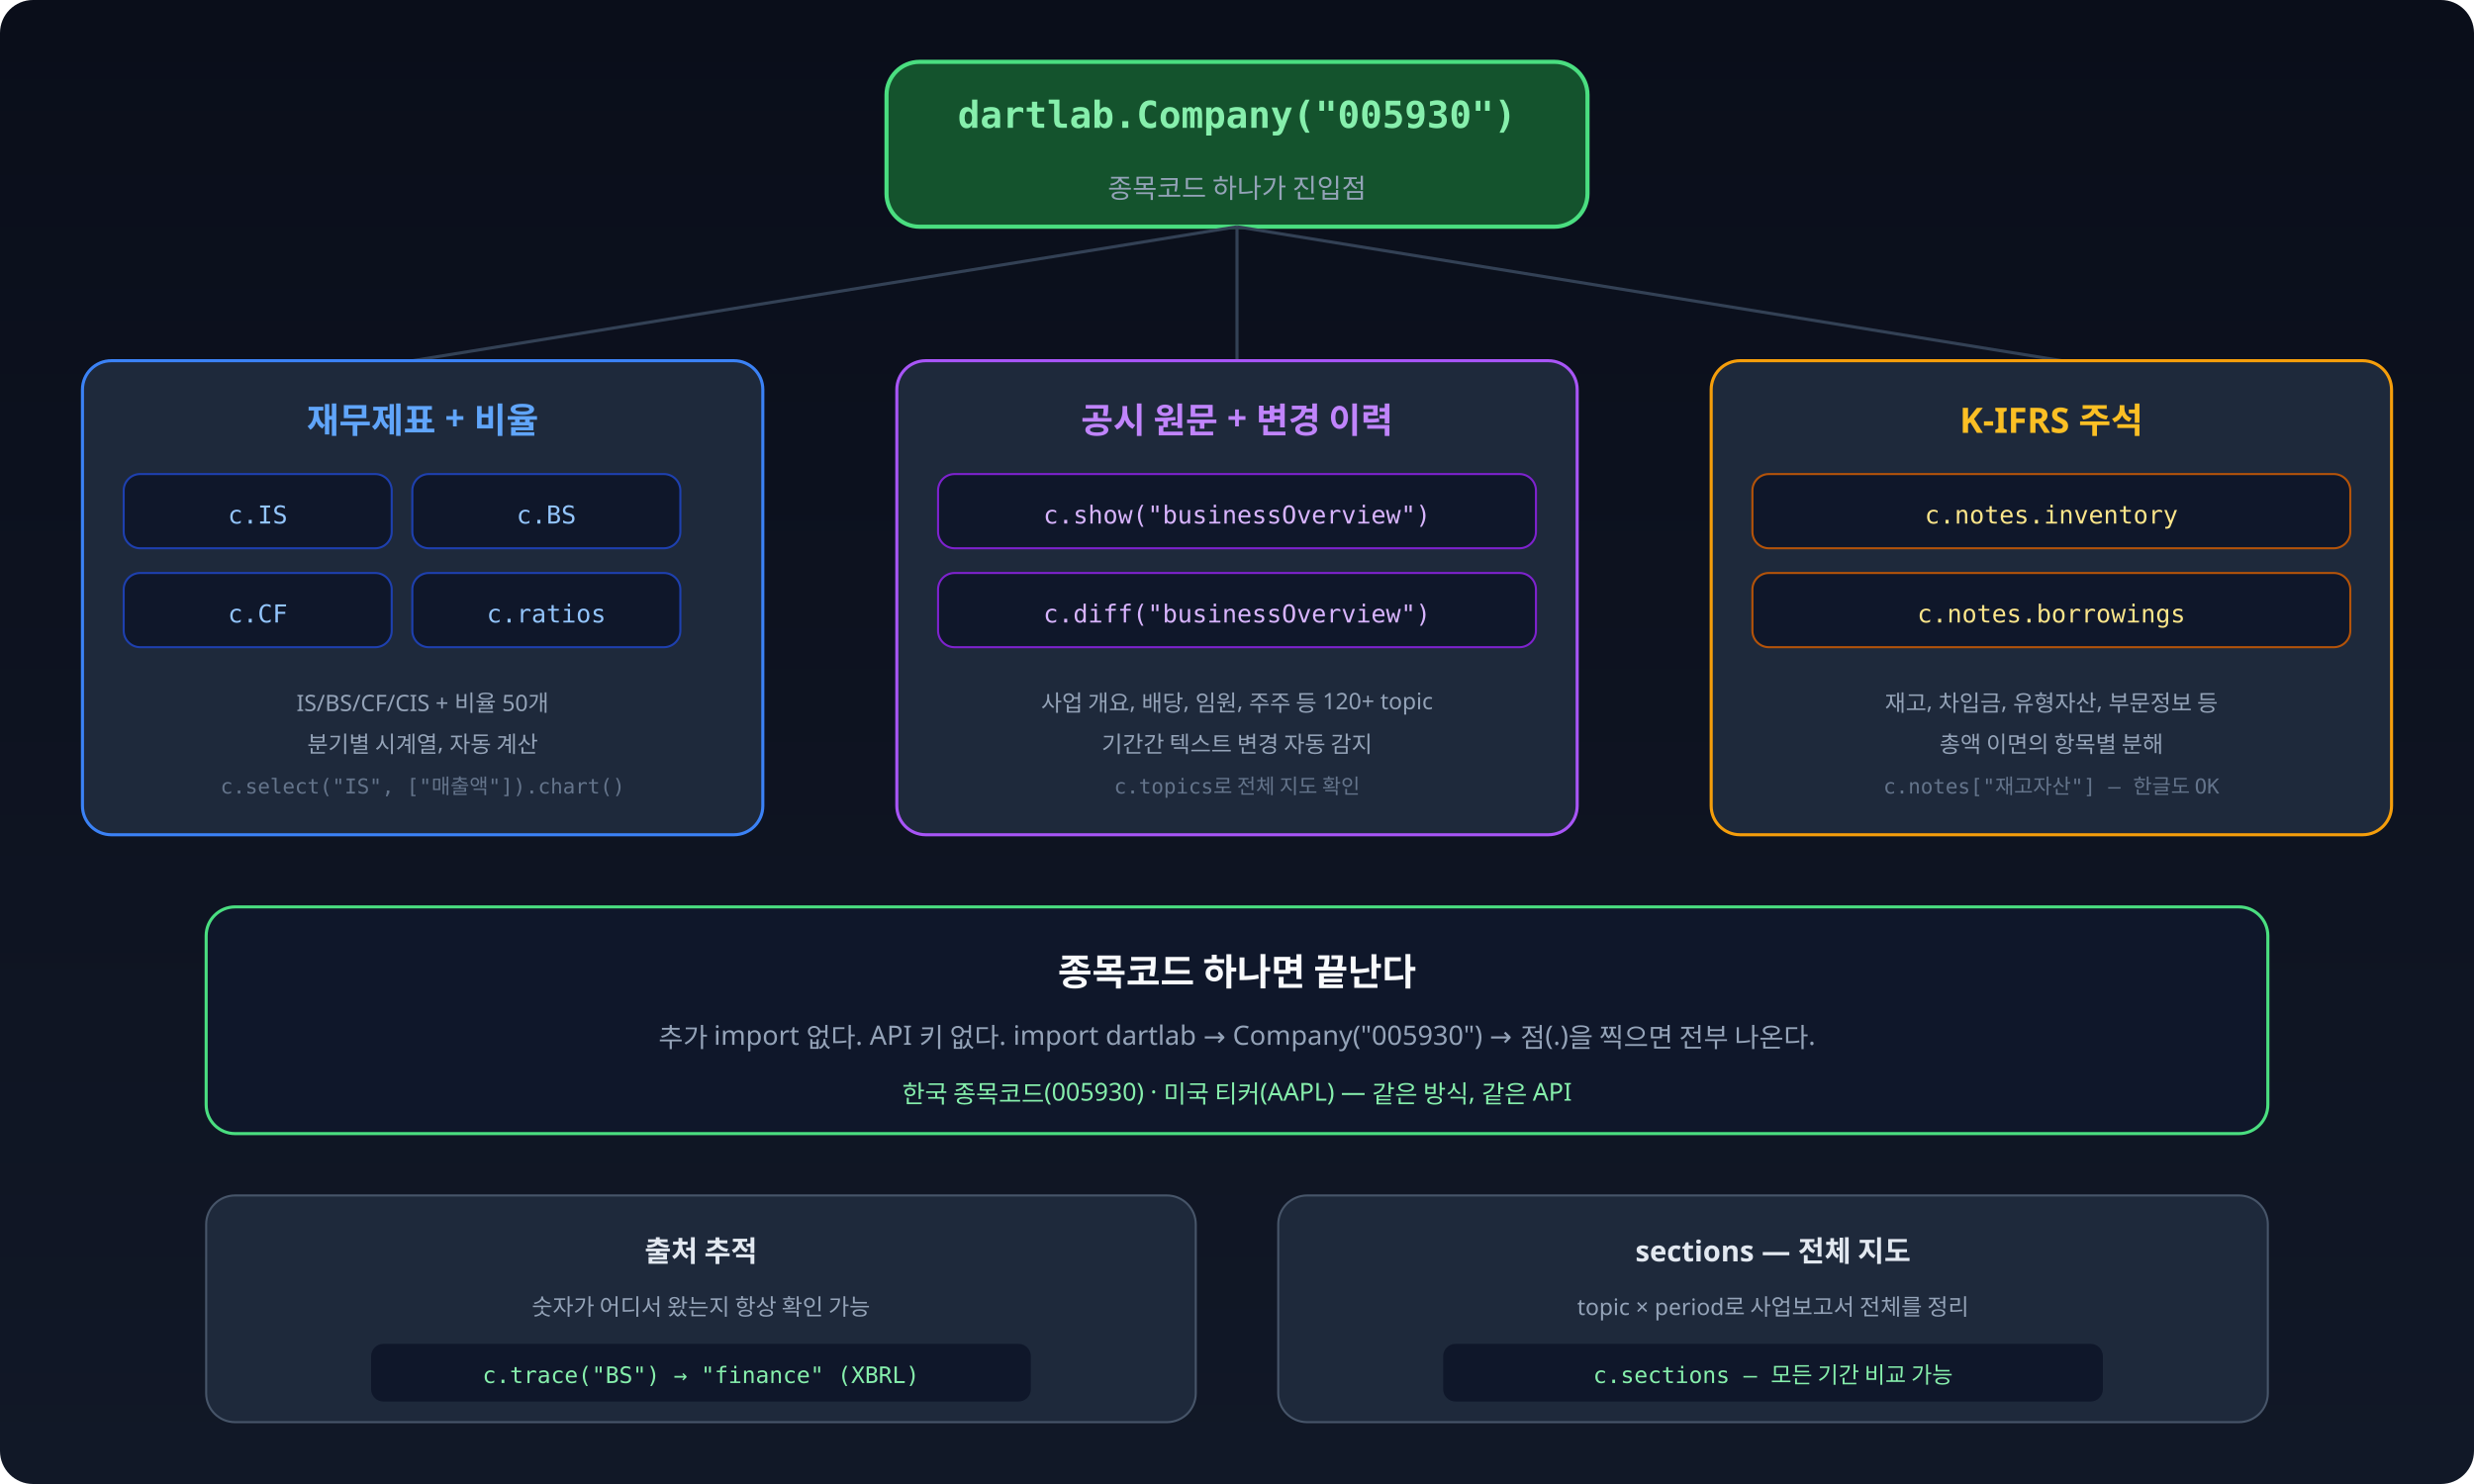
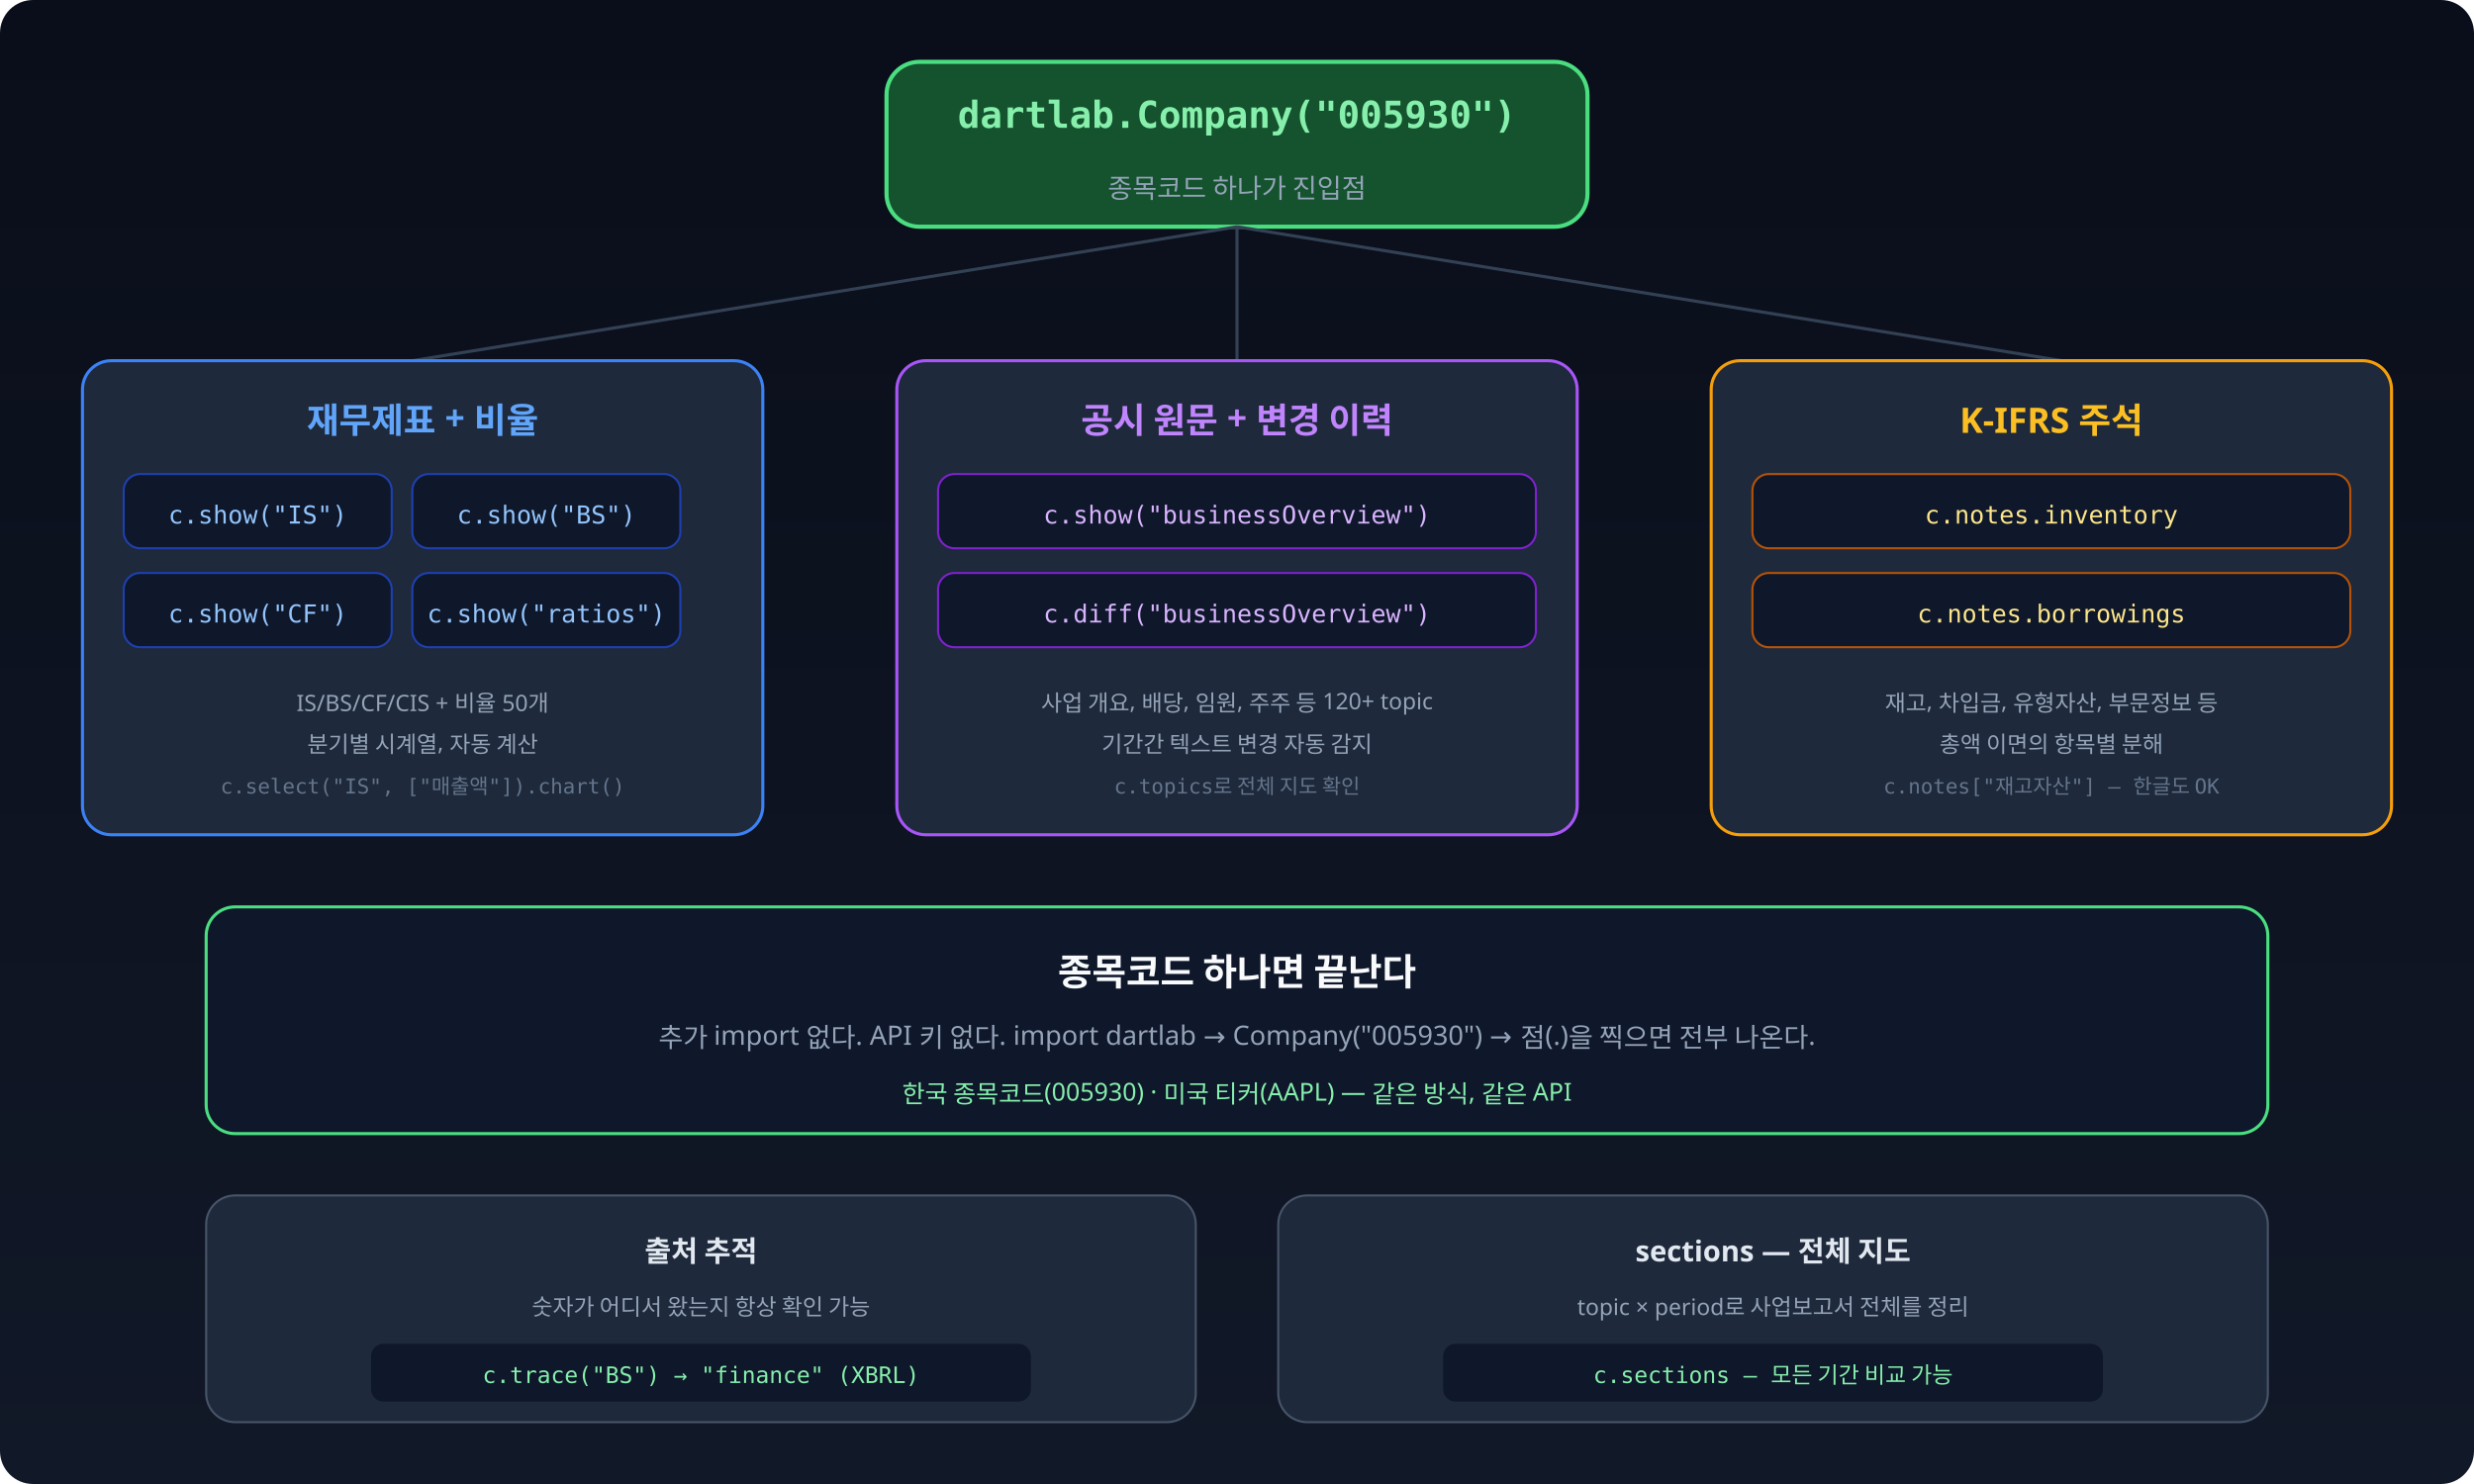
<svg xmlns="http://www.w3.org/2000/svg" viewBox="0 0 1200 720">
  <defs>
    <linearGradient id="bg130a" x1="0" y1="0" x2="0" y2="1">
      <stop offset="0%" stop-color="#0a0e1a" />
      <stop offset="100%" stop-color="#111827" />
    </linearGradient>
  </defs>
  <rect width="1200" height="720" fill="url(#bg130a)" rx="16" />
  <rect x="430" y="30" width="340" height="80" rx="16" fill="#14532d" stroke="#4ade80" stroke-width="2" />
  <text x="600" y="62" text-anchor="middle" fill="#86efac" font-family="monospace" font-size="18" font-weight="700">dartlab.Company("005930")</text>
  <text x="600" y="96" text-anchor="middle" fill="#94a3b8" font-family="system-ui, sans-serif" font-size="13">종목코드 하나가 진입점</text>
  <line x1="600" y1="110" x2="200" y2="175" stroke="#334155" stroke-width="1.5" />
  <line x1="600" y1="110" x2="600" y2="175" stroke="#334155" stroke-width="1.5" />
  <line x1="600" y1="110" x2="1000" y2="175" stroke="#334155" stroke-width="1.5" />
  <rect x="40" y="175" width="330" height="230" rx="14" fill="#1e293b" stroke="#3b82f6" stroke-width="1.5" />
  <text x="205" y="210" text-anchor="middle" fill="#60a5fa" font-family="system-ui, sans-serif" font-size="17" font-weight="700">재무제표 + 비율</text>
  <rect x="60" y="230" width="130" height="36" rx="8" fill="#0f172a" stroke="#1e40af" stroke-width="1" />
-   <text x="125" y="254" text-anchor="middle" fill="#93c5fd" font-family="monospace" font-size="12">c.IS</text>
+   <text x="125" y="254" text-anchor="middle" fill="#93c5fd" font-family="monospace" font-size="12">c.show("IS")</text>
  <rect x="200" y="230" width="130" height="36" rx="8" fill="#0f172a" stroke="#1e40af" stroke-width="1" />
-   <text x="265" y="254" text-anchor="middle" fill="#93c5fd" font-family="monospace" font-size="12">c.BS</text>
+   <text x="265" y="254" text-anchor="middle" fill="#93c5fd" font-family="monospace" font-size="12">c.show("BS")</text>
  <rect x="60" y="278" width="130" height="36" rx="8" fill="#0f172a" stroke="#1e40af" stroke-width="1" />
-   <text x="125" y="302" text-anchor="middle" fill="#93c5fd" font-family="monospace" font-size="12">c.CF</text>
+   <text x="125" y="302" text-anchor="middle" fill="#93c5fd" font-family="monospace" font-size="12">c.show("CF")</text>
  <rect x="200" y="278" width="130" height="36" rx="8" fill="#0f172a" stroke="#1e40af" stroke-width="1" />
-   <text x="265" y="302" text-anchor="middle" fill="#93c5fd" font-family="monospace" font-size="12">c.ratios</text>
+   <text x="265" y="302" text-anchor="middle" fill="#93c5fd" font-family="monospace" font-size="12">c.show("ratios")</text>
  <text x="205" y="345" text-anchor="middle" fill="#94a3b8" font-family="system-ui, sans-serif" font-size="11">IS/BS/CF/CIS + 비율 50개</text>
  <text x="205" y="365" text-anchor="middle" fill="#94a3b8" font-family="system-ui, sans-serif" font-size="11">분기별 시계열, 자동 계산</text>
  <text x="205" y="385" text-anchor="middle" fill="#64748b" font-family="monospace" font-size="10">c.select("IS", ["매출액"]).chart()</text>
  <rect x="435" y="175" width="330" height="230" rx="14" fill="#1e293b" stroke="#a855f7" stroke-width="1.5" />
  <text x="600" y="210" text-anchor="middle" fill="#c084fc" font-family="system-ui, sans-serif" font-size="17" font-weight="700">공시 원문 + 변경 이력</text>
  <rect x="455" y="230" width="290" height="36" rx="8" fill="#0f172a" stroke="#7e22ce" stroke-width="1" />
  <text x="600" y="254" text-anchor="middle" fill="#d8b4fe" font-family="monospace" font-size="12">c.show("businessOverview")</text>
  <rect x="455" y="278" width="290" height="36" rx="8" fill="#0f172a" stroke="#7e22ce" stroke-width="1" />
  <text x="600" y="302" text-anchor="middle" fill="#d8b4fe" font-family="monospace" font-size="12">c.diff("businessOverview")</text>
  <text x="600" y="345" text-anchor="middle" fill="#94a3b8" font-family="system-ui, sans-serif" font-size="11">사업 개요, 배당, 임원, 주주 등 120+ topic</text>
  <text x="600" y="365" text-anchor="middle" fill="#94a3b8" font-family="system-ui, sans-serif" font-size="11">기간간 텍스트 변경 자동 감지</text>
  <text x="600" y="385" text-anchor="middle" fill="#64748b" font-family="monospace" font-size="10">c.topics로 전체 지도 확인</text>
  <rect x="830" y="175" width="330" height="230" rx="14" fill="#1e293b" stroke="#f59e0b" stroke-width="1.5" />
  <text x="995" y="210" text-anchor="middle" fill="#fbbf24" font-family="system-ui, sans-serif" font-size="17" font-weight="700">K-IFRS 주석</text>
  <rect x="850" y="230" width="290" height="36" rx="8" fill="#0f172a" stroke="#b45309" stroke-width="1" />
  <text x="995" y="254" text-anchor="middle" fill="#fde68a" font-family="monospace" font-size="12">c.notes.inventory</text>
  <rect x="850" y="278" width="290" height="36" rx="8" fill="#0f172a" stroke="#b45309" stroke-width="1" />
  <text x="995" y="302" text-anchor="middle" fill="#fde68a" font-family="monospace" font-size="12">c.notes.borrowings</text>
  <text x="995" y="345" text-anchor="middle" fill="#94a3b8" font-family="system-ui, sans-serif" font-size="11">재고, 차입금, 유형자산, 부문정보 등</text>
  <text x="995" y="365" text-anchor="middle" fill="#94a3b8" font-family="system-ui, sans-serif" font-size="11">총액 이면의 항목별 분해</text>
  <text x="995" y="385" text-anchor="middle" fill="#64748b" font-family="monospace" font-size="10">c.notes["재고자산"] — 한글도 OK</text>
  <rect x="100" y="440" width="1000" height="110" rx="14" fill="#0f172a" stroke="#4ade80" stroke-width="1.5" />
  <text x="600" y="478" text-anchor="middle" fill="#f8fafc" font-family="system-ui, sans-serif" font-size="18" font-weight="700">종목코드 하나면 끝난다</text>
  <text x="600" y="508" text-anchor="middle" fill="#94a3b8" font-family="system-ui, sans-serif" font-size="13">추가 import 없다. API 키 없다. import dartlab → Company("005930") → 점(.)을 찍으면 전부 나온다.</text>
  <text x="600" y="535" text-anchor="middle" fill="#86efac" font-family="system-ui, sans-serif" font-size="12">한국 종목코드(005930) · 미국 티커(AAPL) — 같은 방식, 같은 API</text>
  <rect x="100" y="580" width="480" height="110" rx="14" fill="#1e293b" stroke="#475569" stroke-width="1" />
  <text x="340" y="612" text-anchor="middle" fill="#e2e8f0" font-family="system-ui, sans-serif" font-size="14" font-weight="600">출처 추적</text>
  <text x="340" y="638" text-anchor="middle" fill="#94a3b8" font-family="system-ui, sans-serif" font-size="11">숫자가 어디서 왔는지 항상 확인 가능</text>
  <rect x="180" y="652" width="320" height="28" rx="6" fill="#0f172a" />
  <text x="340" y="671" text-anchor="middle" fill="#86efac" font-family="monospace" font-size="11">c.trace("BS") → "finance" (XBRL)</text>
  <rect x="620" y="580" width="480" height="110" rx="14" fill="#1e293b" stroke="#475569" stroke-width="1" />
  <text x="860" y="612" text-anchor="middle" fill="#e2e8f0" font-family="system-ui, sans-serif" font-size="14" font-weight="600">sections — 전체 지도</text>
  <text x="860" y="638" text-anchor="middle" fill="#94a3b8" font-family="system-ui, sans-serif" font-size="11">topic × period로 사업보고서 전체를 정리</text>
  <rect x="700" y="652" width="320" height="28" rx="6" fill="#0f172a" />
  <text x="860" y="671" text-anchor="middle" fill="#86efac" font-family="monospace" font-size="11">c.sections — 모든 기간 비교 가능</text>
</svg>
